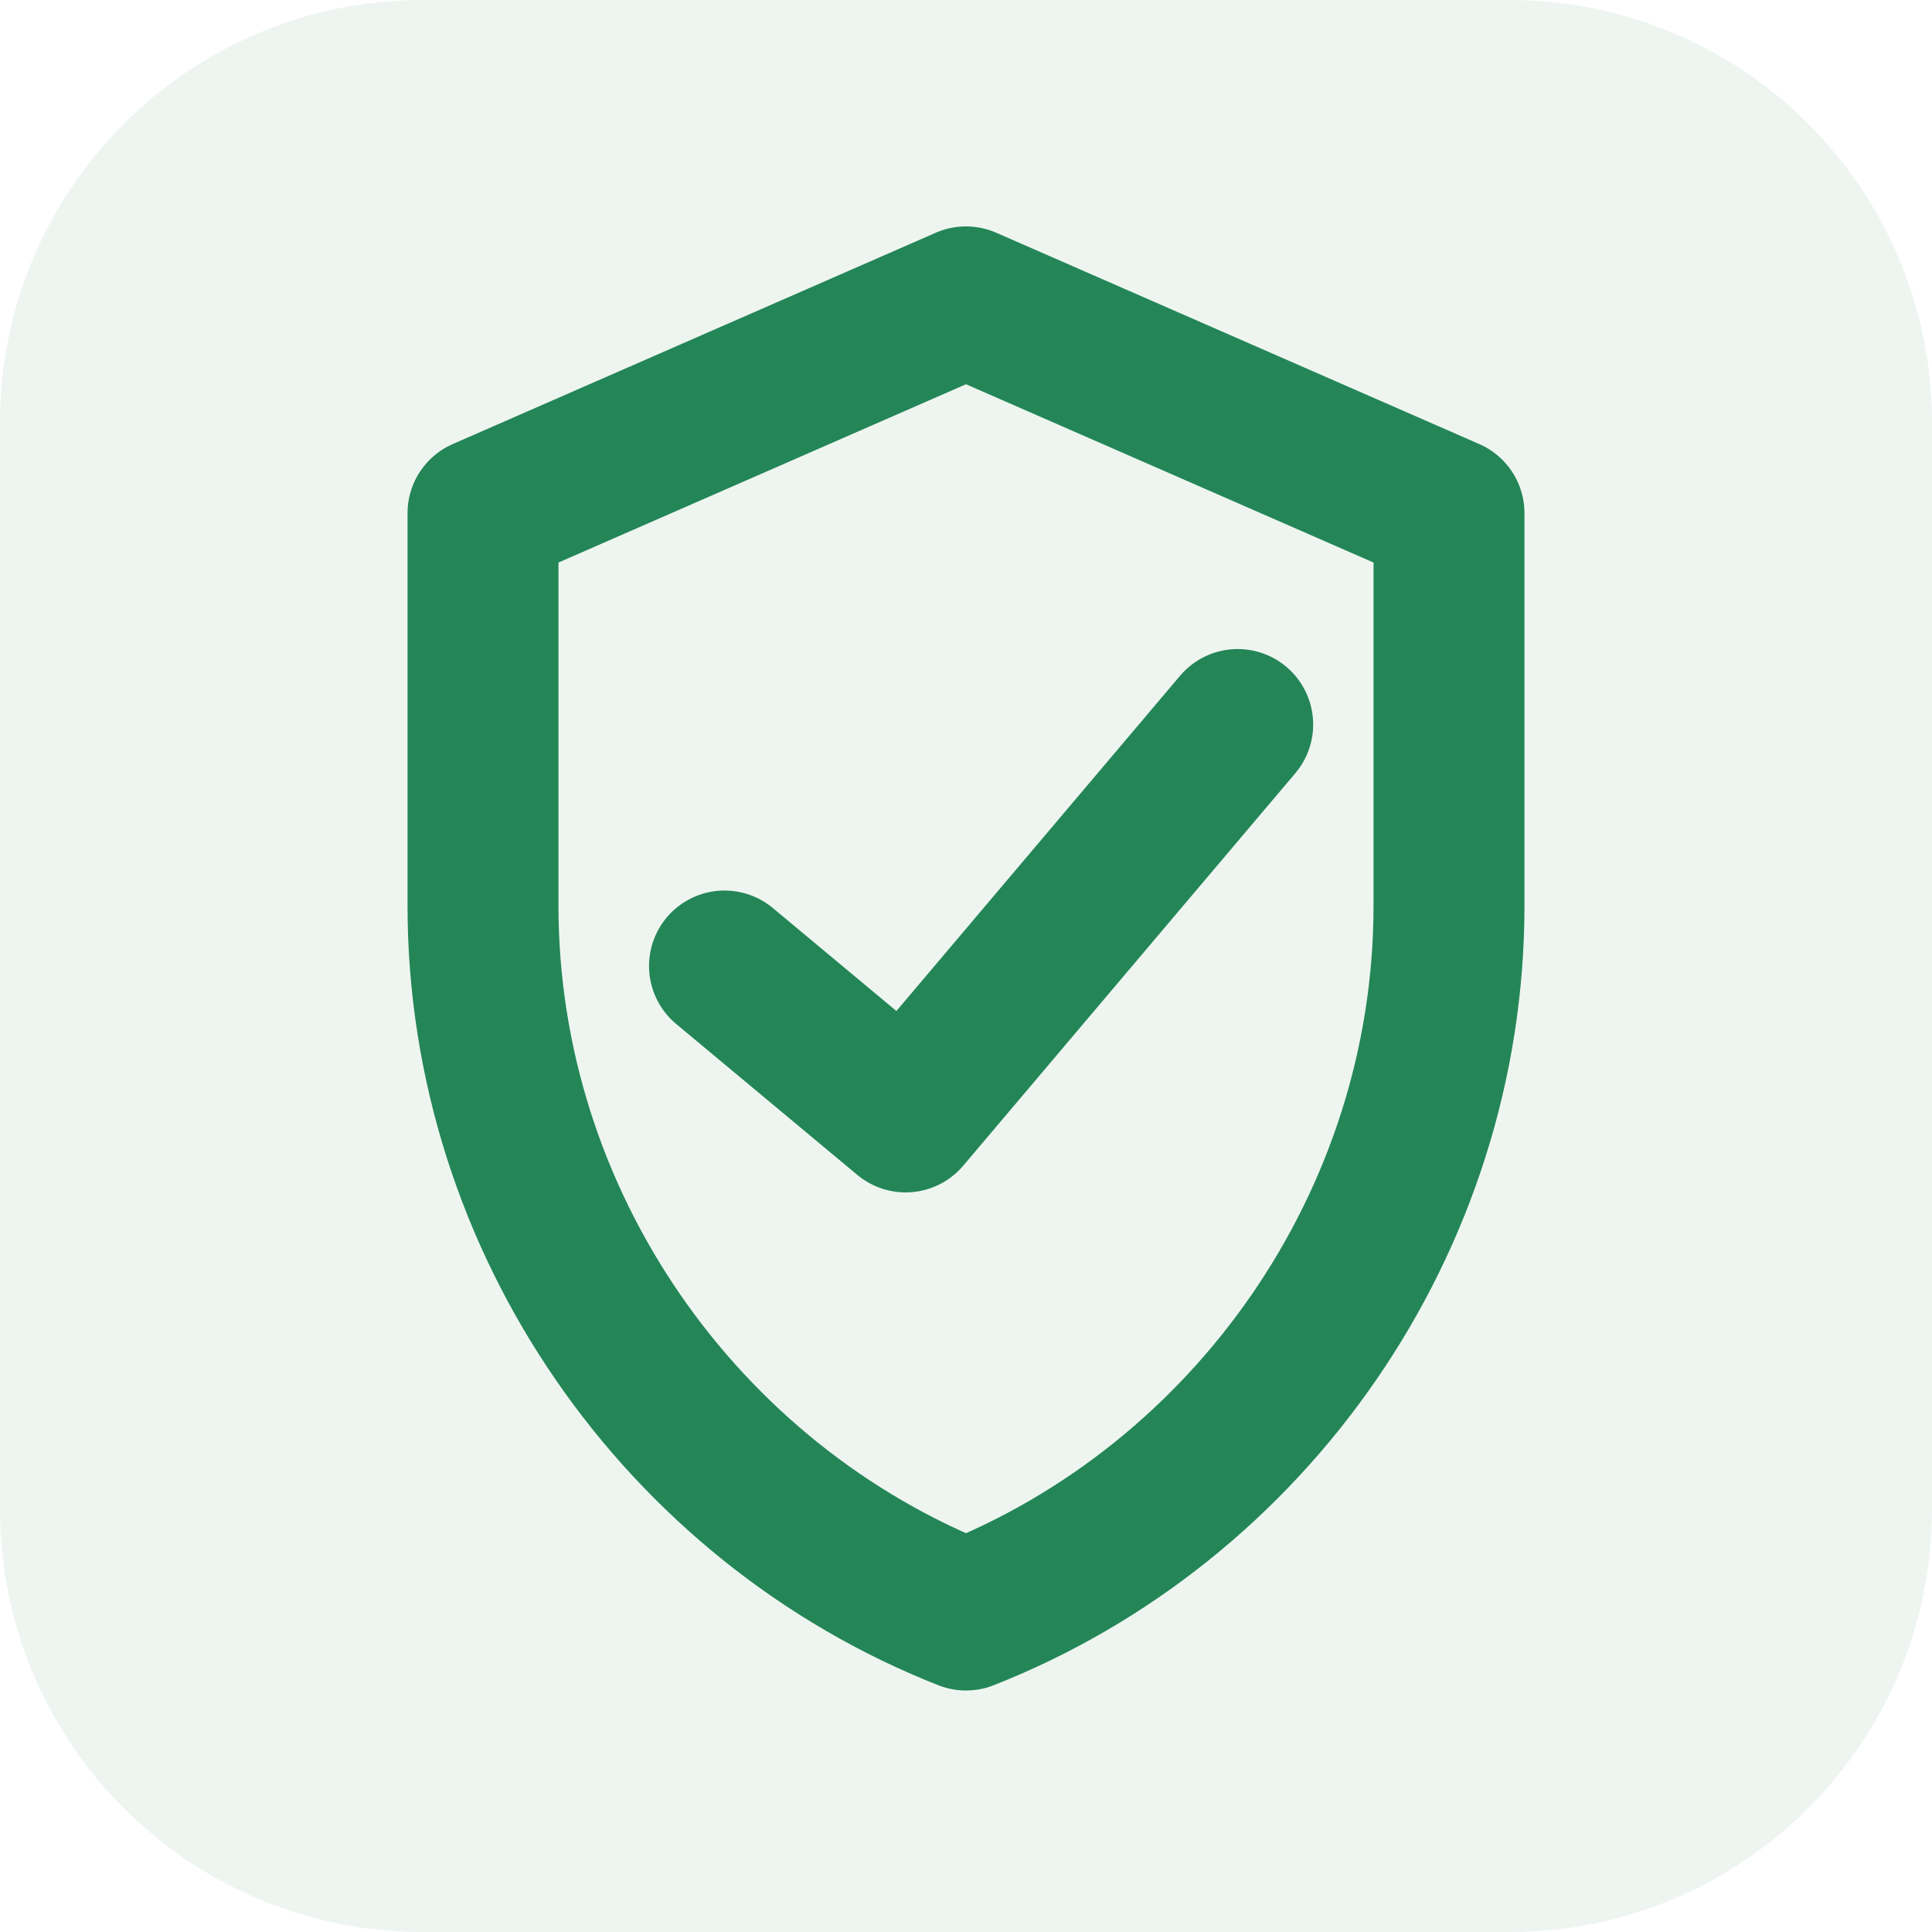
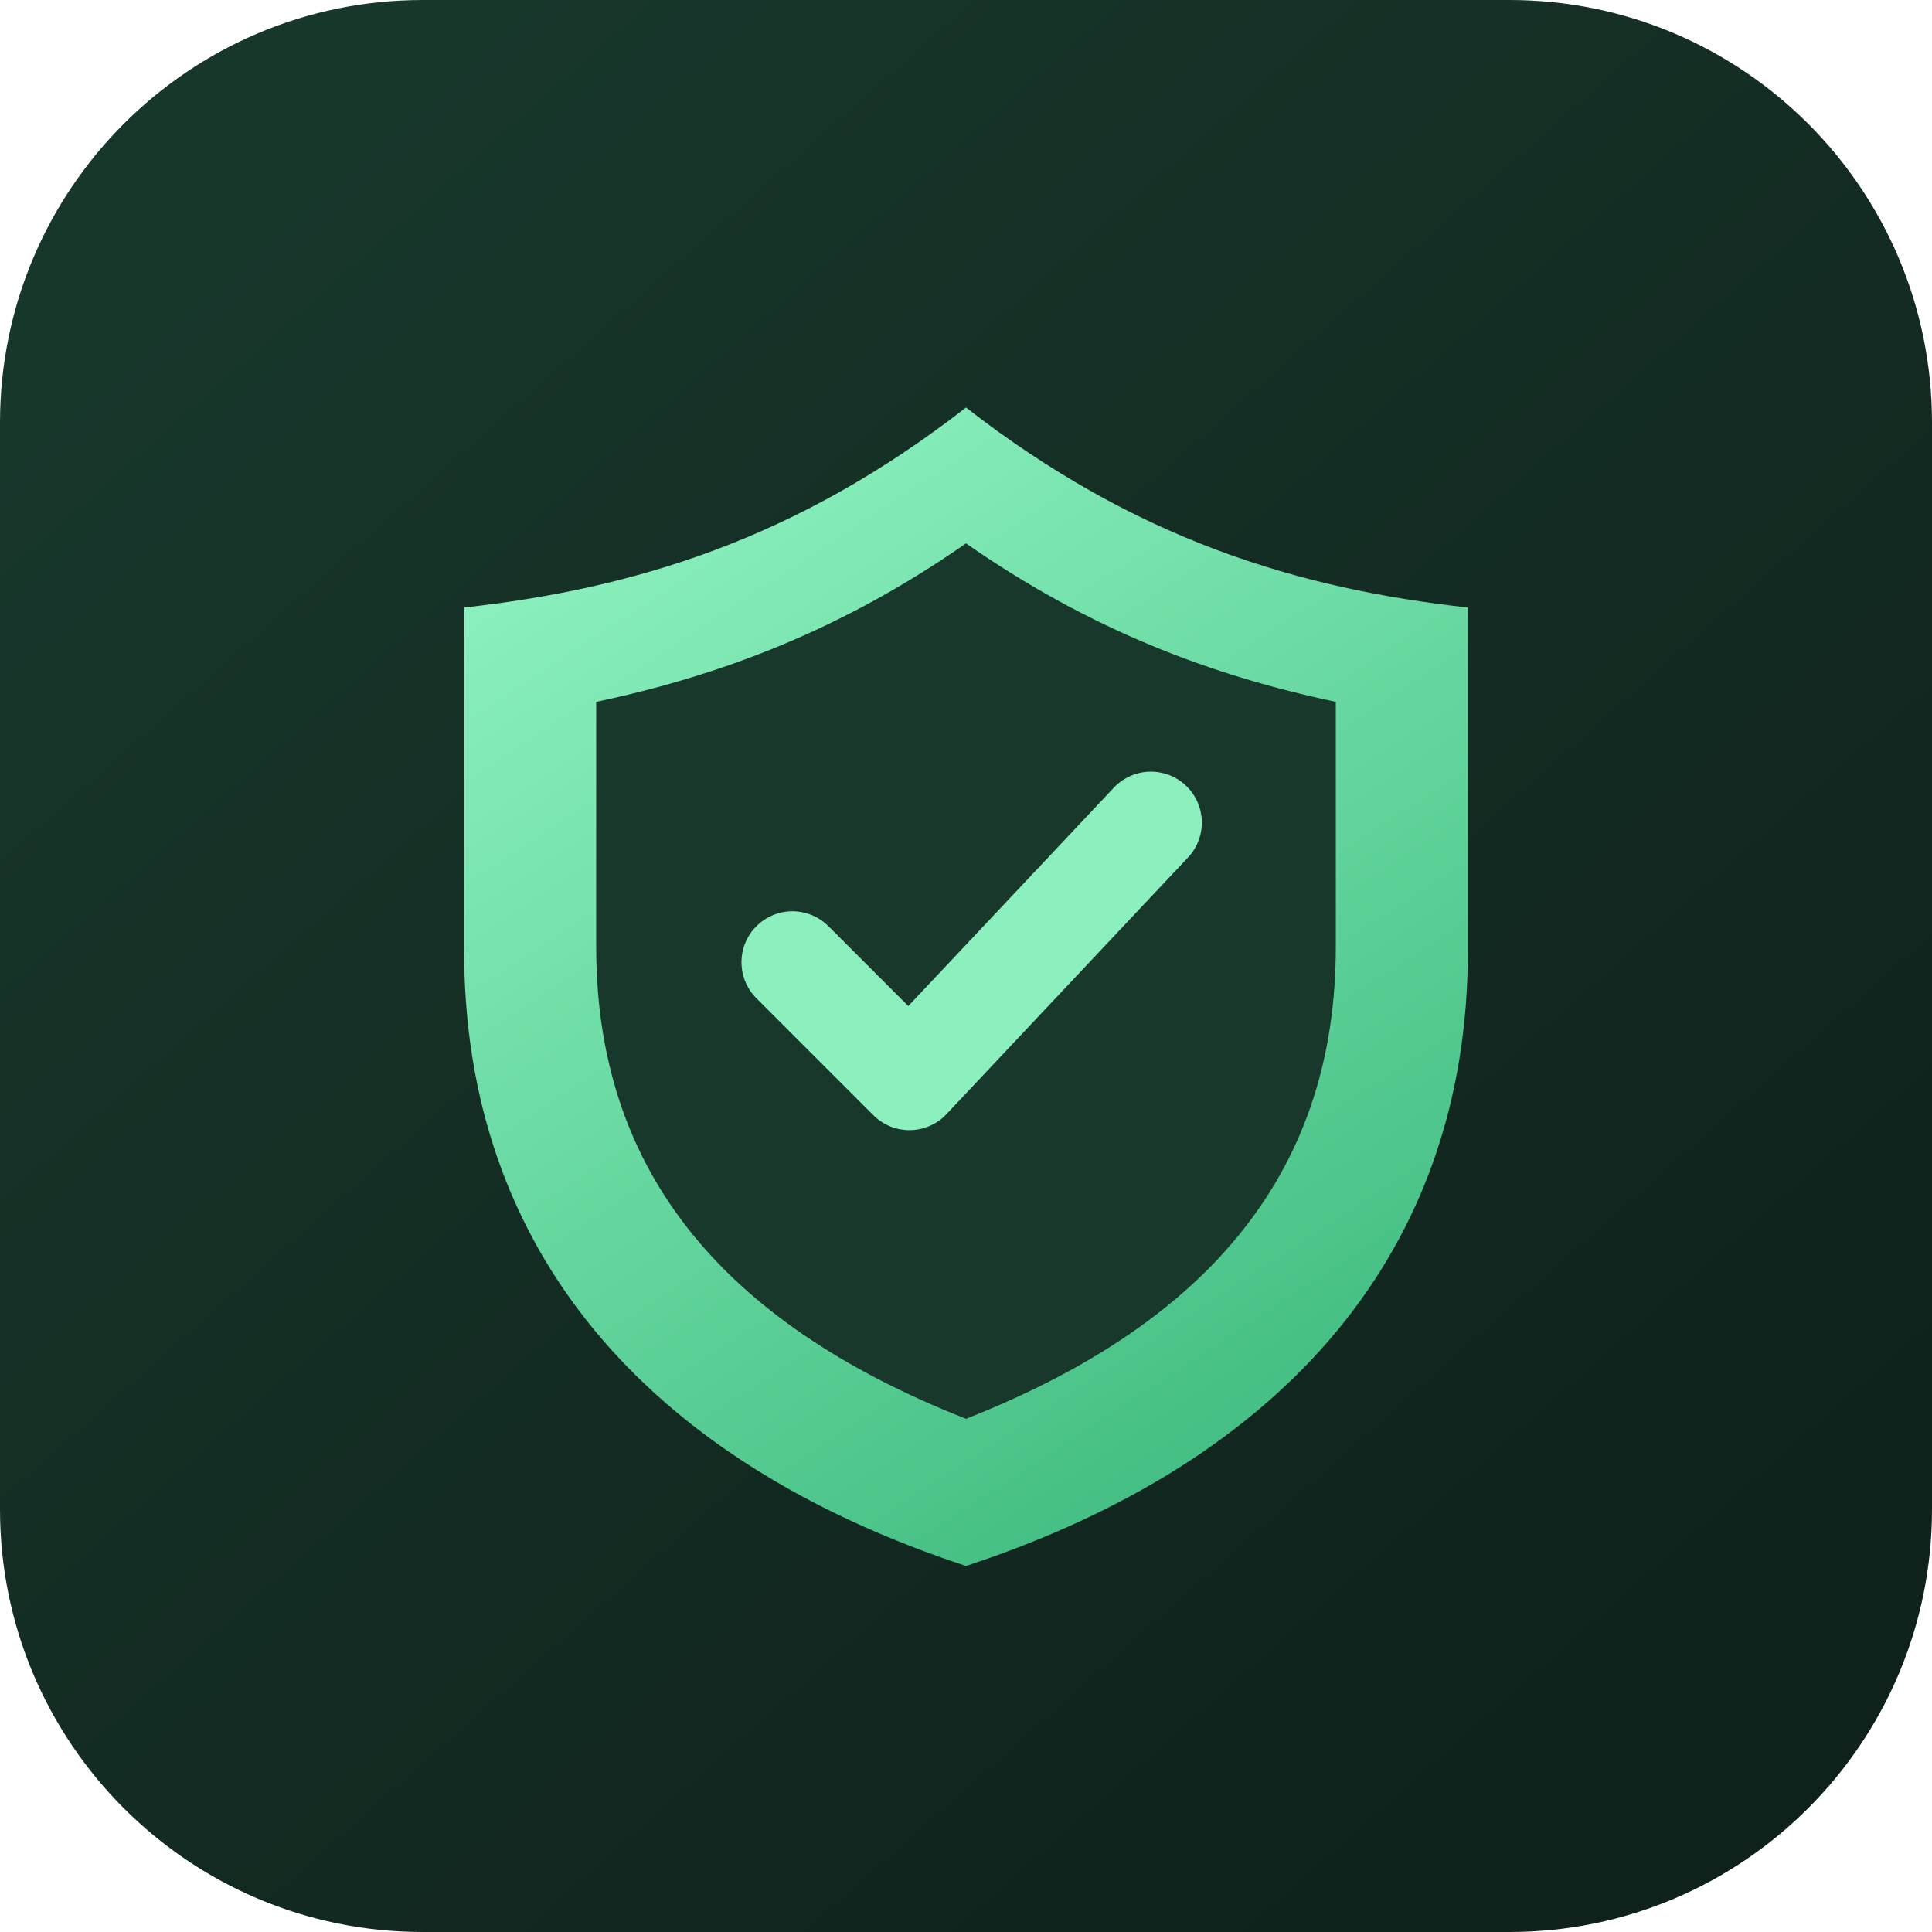
- <svg xmlns="http://www.w3.org/2000/svg" viewBox="0 0 64 64">
-   <rect width="64" height="64" rx="14" fill="#eef5f1" />
-   <path d="M32 10 16 17v13c0 10.5 6.6 19.8 16 23.5C41.4 49.8 48 40.5 48 30V17L32 10Z" fill="none" stroke="#248657" stroke-width="5" stroke-linejoin="round" />
-   <path d="m24 32 6 5 11-13" fill="none" stroke="#248657" stroke-width="5" stroke-linecap="round" stroke-linejoin="round" />
+ <svg xmlns="http://www.w3.org/2000/svg" viewBox="0 0 512 512">
+   <defs>
+     <linearGradient id="background" x1="72" y1="48" x2="440" y2="464" gradientUnits="userSpaceOnUse">
+       <stop stop-color="#18372b" />
+       <stop offset="1" stop-color="#0f211b" />
+     </linearGradient>
+     <linearGradient id="shield" x1="176" y1="132" x2="342" y2="386" gradientUnits="userSpaceOnUse">
+       <stop stop-color="#89efbc" />
+       <stop offset="1" stop-color="#42bd82" />
+     </linearGradient>
+   </defs>
+   <rect width="512" height="512" rx="112" fill="url(#background)" />
+   <path d="M256 108c45 35 88 48 133 53v91c0 79-48 135-133 163-85-28-133-84-133-163v-91c45-5 88-18 133-53Z" fill="url(#shield)" />
+   <path d="M256 144c33 23 65 35 98 42v65c0 58-32 99-98 125-66-26-98-67-98-125v-65c33-7 65-19 98-42Z" fill="#17382b" />
+   <path d="m210 255 31 31 64-68" fill="none" stroke="#8cf0be" stroke-width="27" stroke-linecap="round" stroke-linejoin="round" />
</svg>
